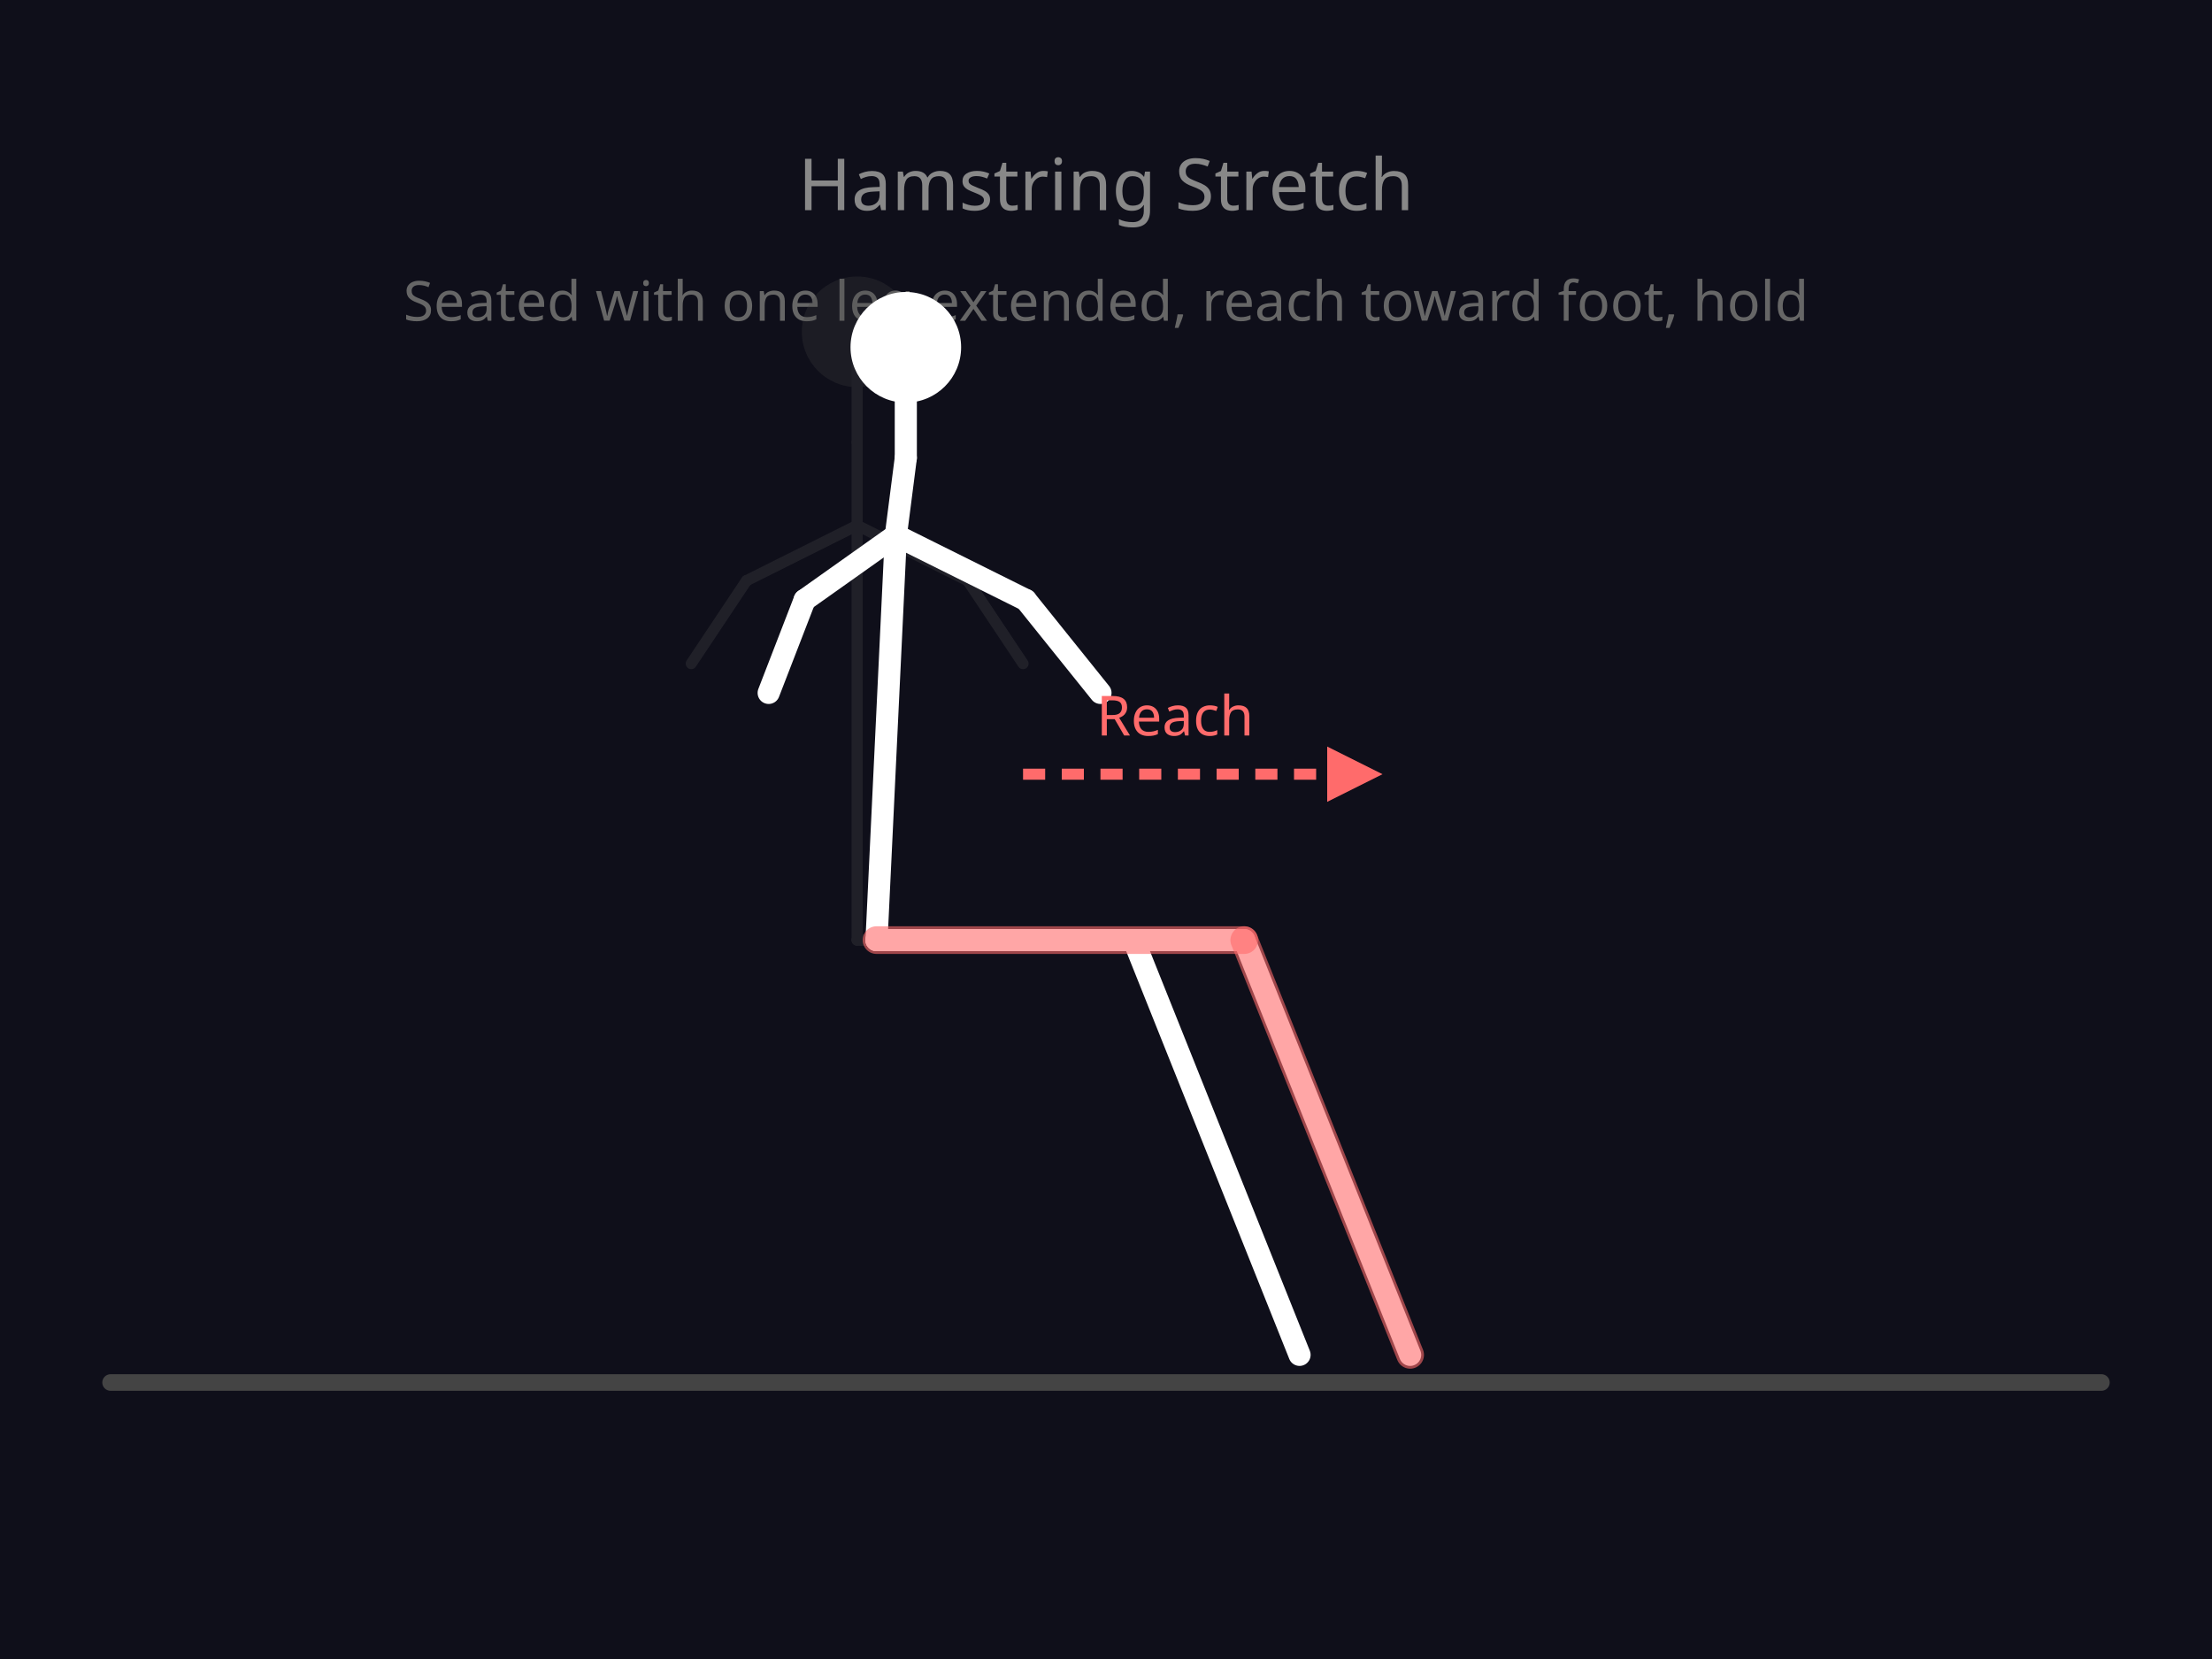
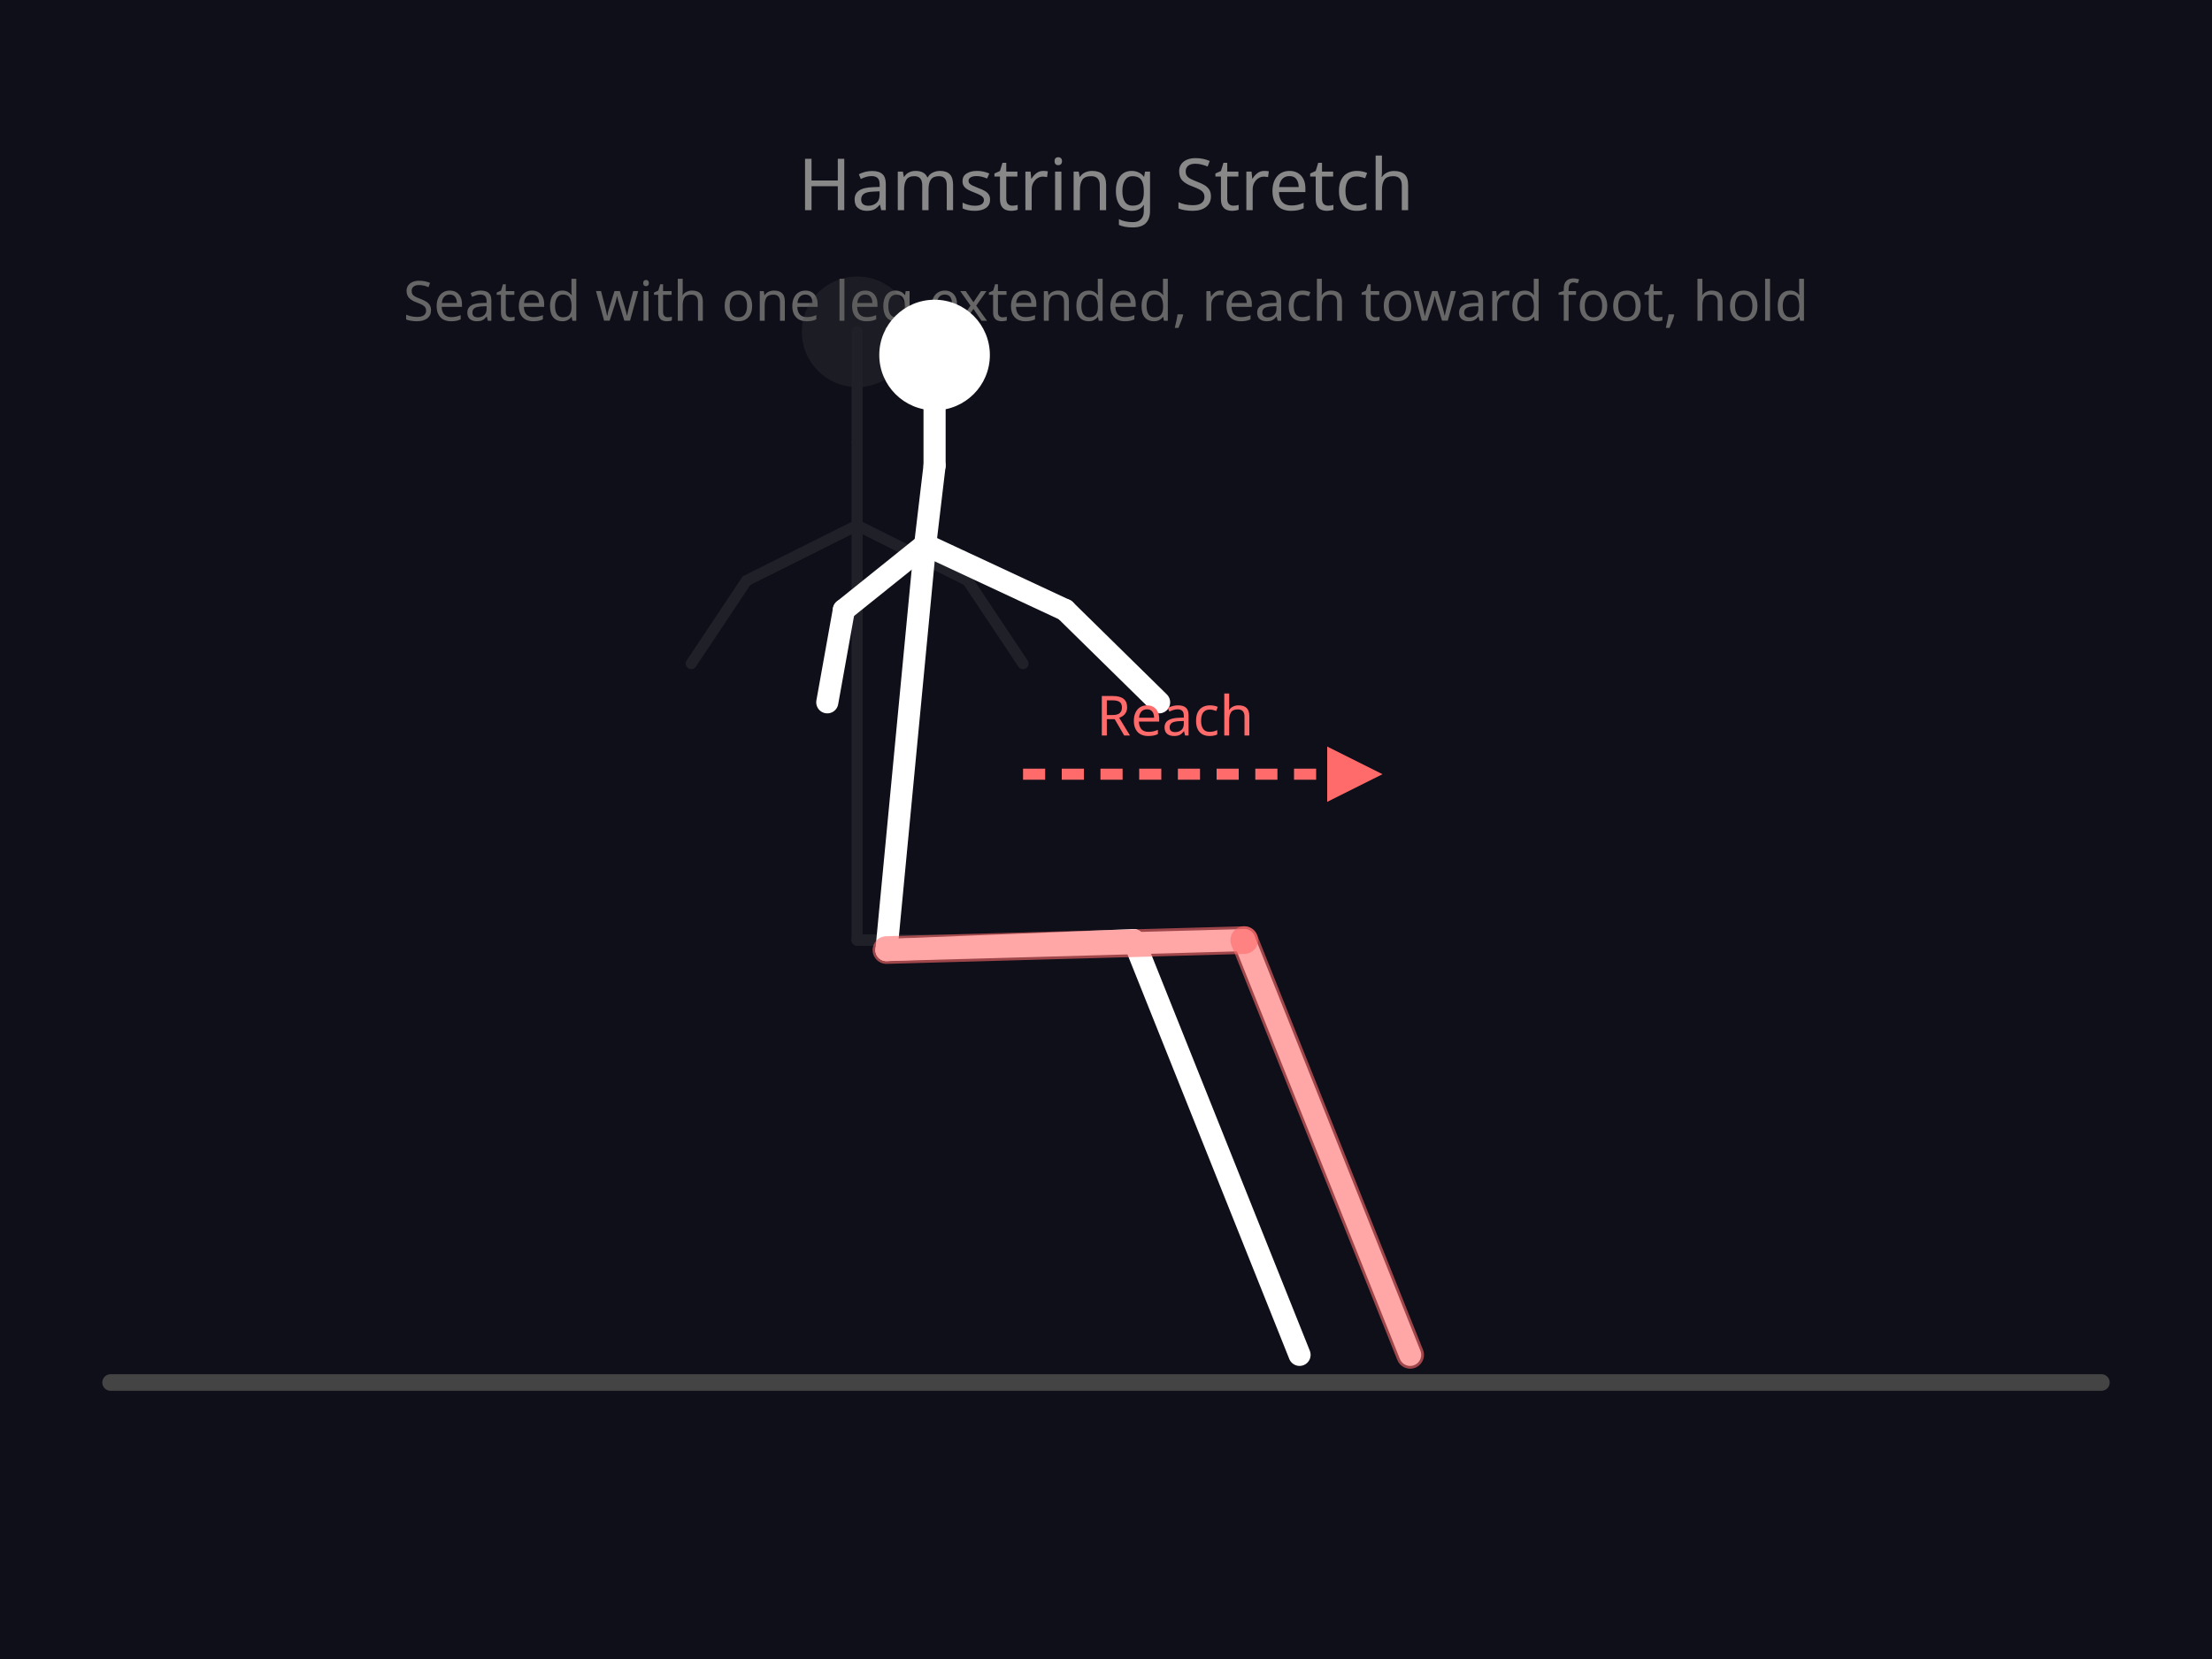
<svg xmlns="http://www.w3.org/2000/svg" viewBox="0 0 400 300">
  <rect width="400" height="300" fill="#0f0f1a" />
  <line x1="20" y1="250" x2="380" y2="250" stroke="#444" stroke-width="3" stroke-linecap="round" />
  <text x="200" y="38" fill="#888" font-size="13" font-family="sans-serif" text-anchor="middle">Hamstring Stretch</text>
  <text x="200" y="58" fill="#666" font-size="10" font-family="sans-serif" text-anchor="middle">Seated with one leg extended, reach toward foot, hold</text>
  <g stroke="#555" stroke-width="2" fill="none" stroke-linecap="round" stroke-linejoin="round" opacity="0.25">
    <circle cx="155" cy="60" r="10" fill="#444" stroke="none" />
    <line x1="155" y1="60" x2="155" y2="80" />
    <line x1="155" y1="80" x2="155" y2="95" />
    <line x1="155" y1="95" x2="155" y2="170" />
    <line x1="155" y1="95" x2="135" y2="105" />
    <line x1="135" y1="105" x2="125" y2="120" />
    <line x1="155" y1="95" x2="175" y2="105" />
    <line x1="175" y1="105" x2="185" y2="120" />
    <line x1="155" y1="170" x2="225" y2="170" />
    <line x1="225" y1="170" x2="255" y2="245" />
    <line x1="155" y1="170" x2="205" y2="170" />
    <line x1="205" y1="170" x2="235" y2="245" />
  </g>
  <g stroke="#FFF" stroke-width="4" fill="none" stroke-linecap="round" stroke-linejoin="round">
-     <circle cx="163.8" cy="62.8" r="10" fill="#FFF" stroke="none" />
-     <line x1="163.8" y1="62.8" x2="163.8" y2="82.8" />
-     <line x1="163.8" y1="82.8" x2="162" y2="96.8" />
-     <line x1="162" y1="96.8" x2="158.5" y2="170" />
-     <line x1="162" y1="96.8" x2="145.5" y2="108.5" />
-     <line x1="145.5" y1="108.5" x2="139" y2="125.3" />
-     <line x1="162" y1="96.8" x2="185.5" y2="108.5" />
-     <line x1="185.5" y1="108.5" x2="199" y2="125.3" />
-     <line x1="158.5" y1="170" x2="225" y2="170" />
+     <circle cx="169" cy="64.2" r="10" fill="#FFF" stroke="none" />
+     <line x1="169" y1="64.2" x2="169" y2="84.2" />
+     <line x1="169" y1="84.2" x2="167.3" y2="98.5" />
+     <line x1="167.3" y1="98.5" x2="160.3" y2="171.8" />
+     <line x1="167.3" y1="98.5" x2="152.6" y2="110.3" />
+     <line x1="152.6" y1="110.3" x2="149.6" y2="127" />
+     <line x1="167.3" y1="98.5" x2="192.6" y2="110.3" />
+     <line x1="192.6" y1="110.3" x2="209.6" y2="127" />
+     <line x1="160.3" y1="171.8" x2="225" y2="170" />
    <line x1="225" y1="170" x2="255" y2="245" />
-     <line x1="158.5" y1="170" x2="205" y2="170" />
+     <line x1="160.3" y1="171.8" x2="205" y2="170" />
    <line x1="205" y1="170" x2="235" y2="245" />
-     <line x1="158.5" y1="170" x2="225" y2="170" stroke="#FF6B6B" stroke-width="5" opacity="0.6" />
+     <line x1="160.3" y1="171.8" x2="225" y2="170" stroke="#FF6B6B" stroke-width="5" opacity="0.6" />
    <line x1="225" y1="170" x2="255" y2="245" stroke="#FF6B6B" stroke-width="5" opacity="0.6" />
  </g>
  <line x1="185" y1="140" x2="240" y2="140" stroke="#FF6B6B" stroke-width="2" stroke-dasharray="4,3" />
  <polygon points="240,135 250,140 240,145" fill="#FF6B6B" />
  <text x="212.5" y="133" fill="#FF6B6B" font-size="10" text-anchor="middle" font-family="sans-serif">Reach</text>
</svg>
